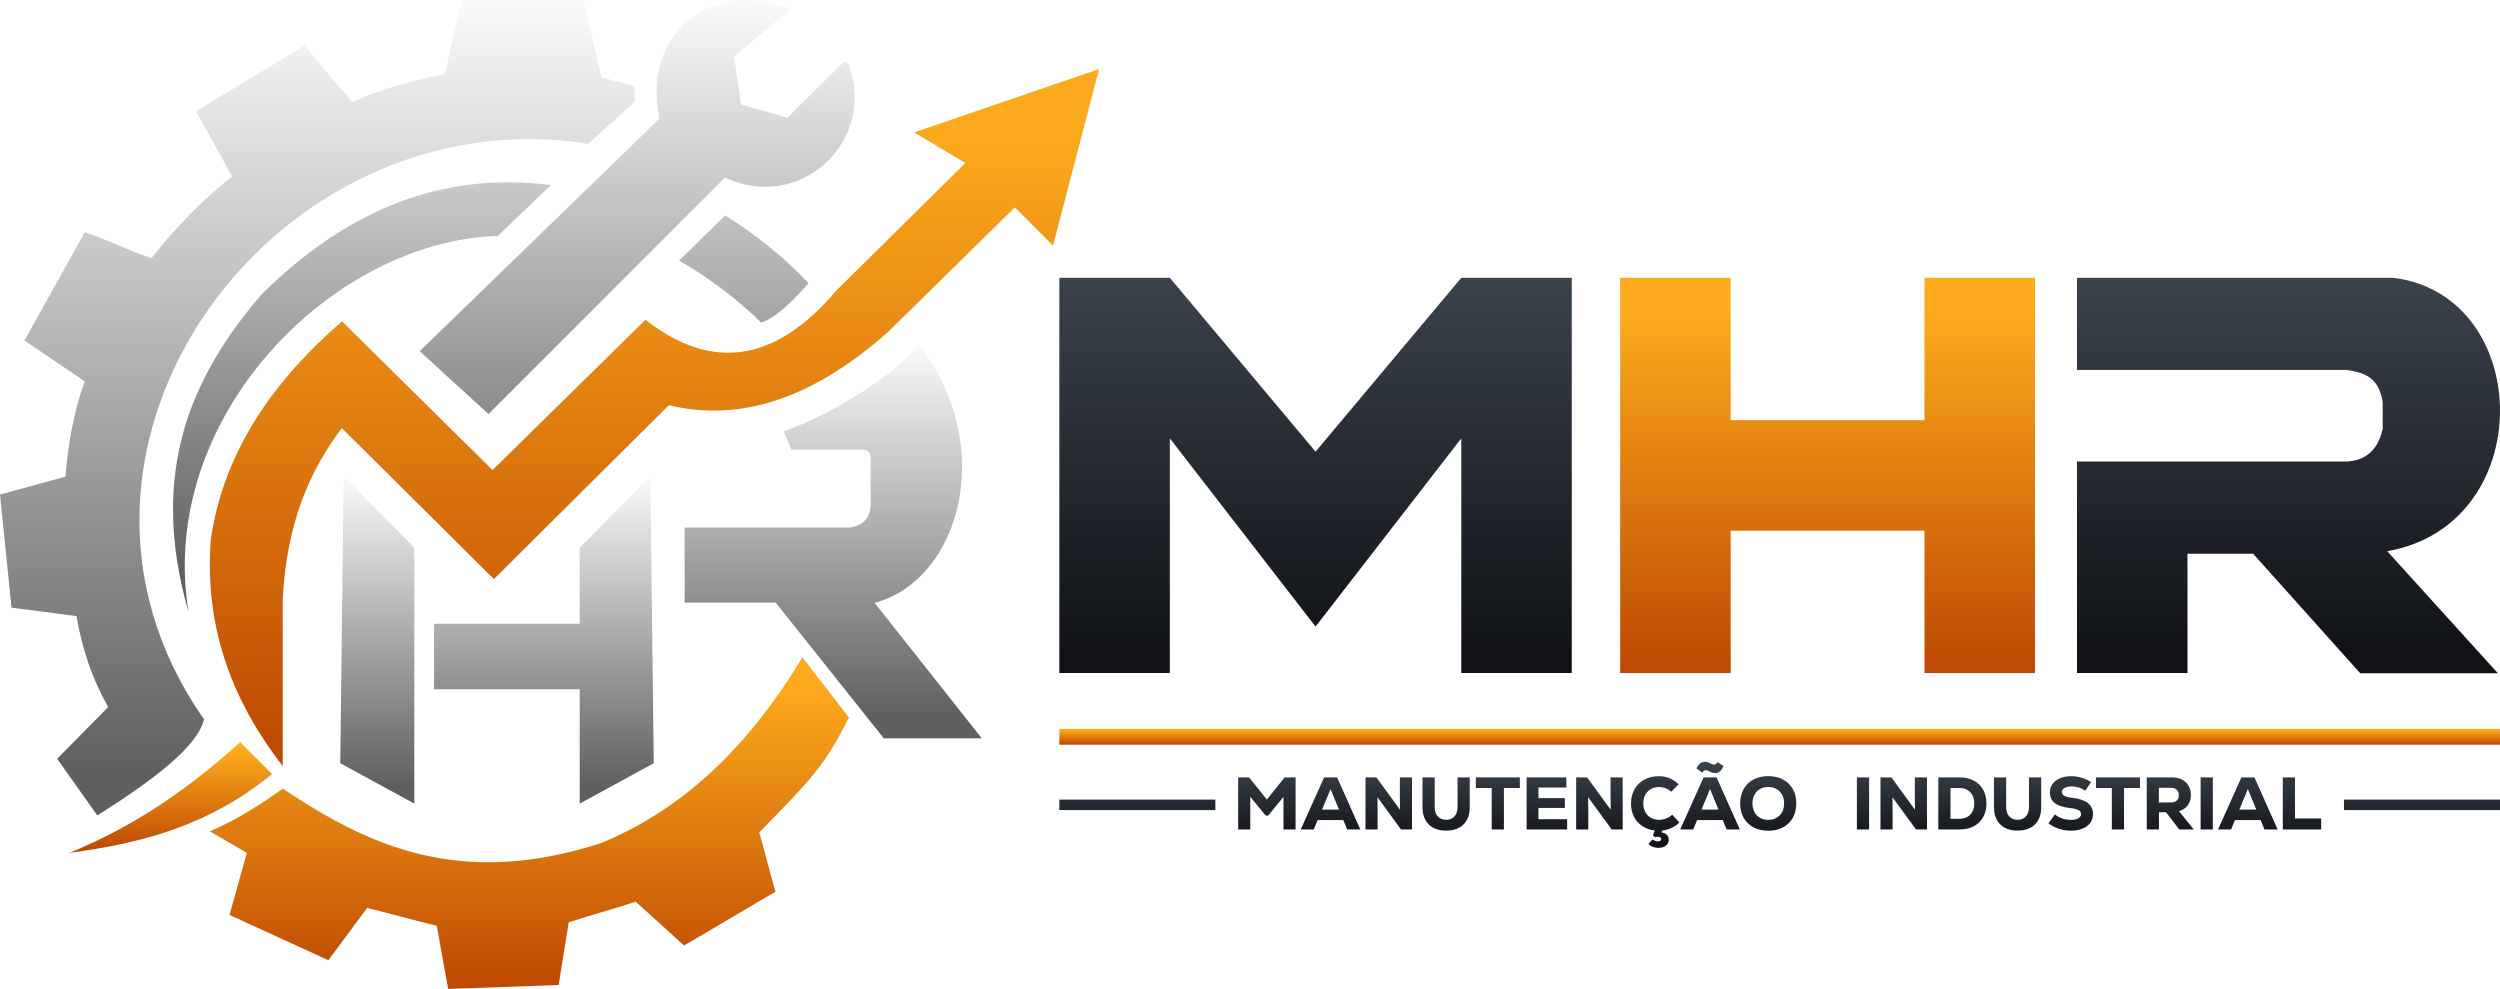
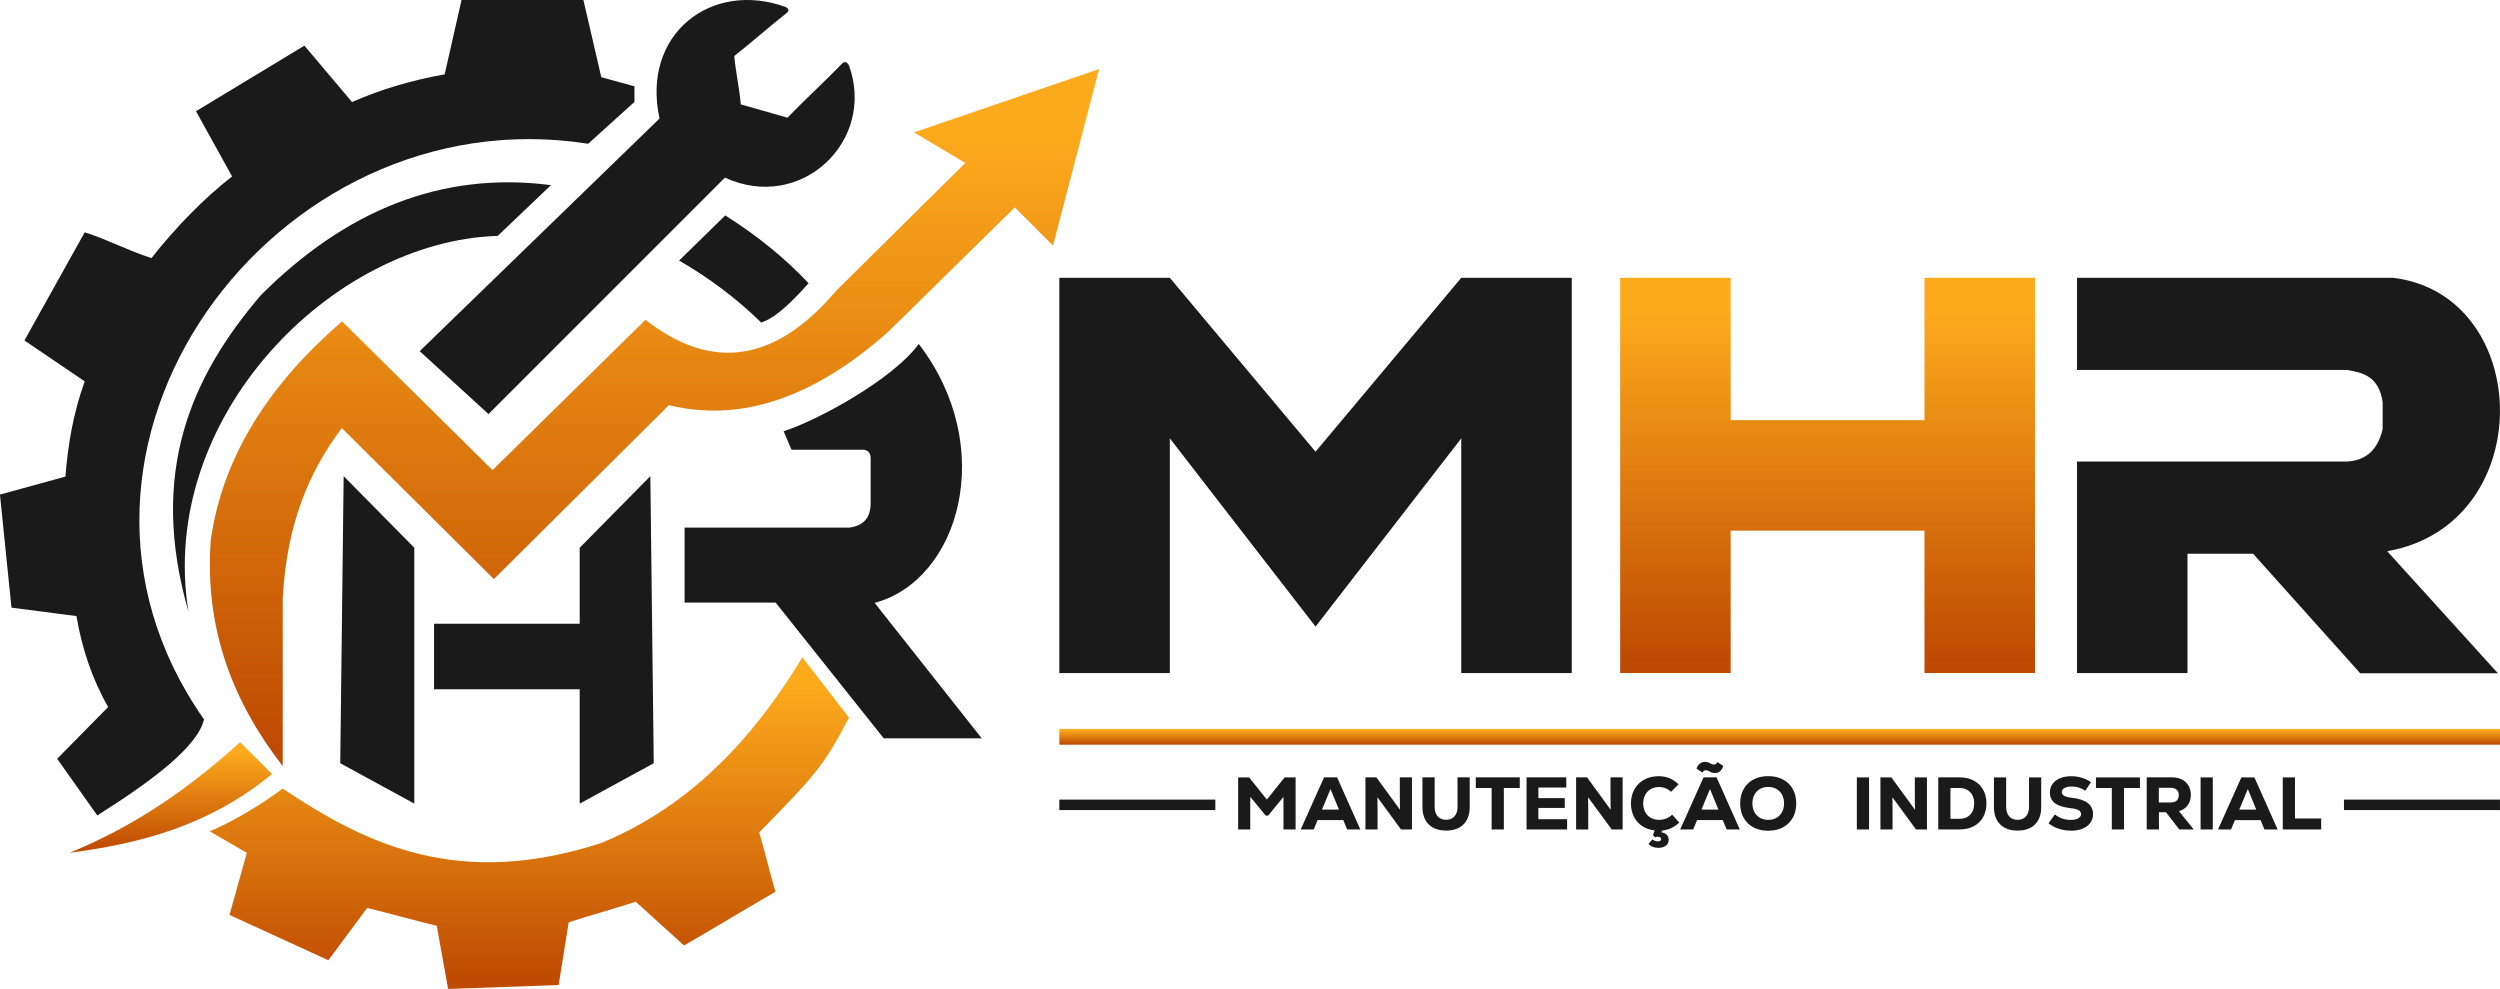
- <svg xmlns="http://www.w3.org/2000/svg" xmlns:xlink="http://www.w3.org/1999/xlink" xml:space="preserve" width="73.805mm" height="29.195mm" version="1.1" style="shape-rendering:geometricPrecision; text-rendering:geometricPrecision; image-rendering:optimizeQuality; fill-rule:evenodd; clip-rule:evenodd" viewBox="0 0 7380.46 2919.49">
+ <svg xmlns="http://www.w3.org/2000/svg" xmlns:xlink="http://www.w3.org/1999/xlink" xml:space="preserve" width="73.805mm" height="29.195mm" version="1.1" style="shape-rendering:geometricPrecision; text-rendering:geometricPrecision; image-rendering:optimizeQuality; fill-rule:evenodd; clip-rule:evenodd" viewBox="0 0 1034.38 409.17">
  <defs>
    <style type="text/css">
   
-     .fil7 {fill:url(#id0)}
-     .fil5 {fill:url(#id1)}
-     .fil4 {fill:url(#id2)}
-     .fil2 {fill:url(#id3)}
-     .fil3 {fill:url(#id4)}
-     .fil11 {fill:url(#id5)}
-     .fil9 {fill:url(#id6)}
-     .fil8 {fill:url(#id7)}
-     .fil1 {fill:url(#id8)}
-     .fil12 {fill:url(#id9)}
-     .fil6 {fill:url(#id10)}
-     .fil10 {fill:url(#id11)}
-     .fil0 {fill:url(#id12)}
+     .fil0 {fill:#1A1A1A}
+     .fil3 {fill:url(#id0)}
+     .fil4 {fill:url(#id1)}
+     .fil2 {fill:url(#id2)}
+     .fil1 {fill:url(#id3)}
+     .fil5 {fill:url(#id4)}
   
  </style>
-     <linearGradient id="id0" gradientUnits="userSpaceOnUse" x1="1164.31" y1="2321.53" x2="1164.31" y2="1405.71">
-       <stop offset="0" style="stop-opacity:1; stop-color:#5E5F61" />
-       <stop offset="1" style="stop-opacity:1; stop-color:#FAFAFA" />
-     </linearGradient>
-     <linearGradient id="id1" gradientUnits="userSpaceOnUse" x1="748.33" y1="2506.59" x2="748.34" y2="2219.22">
+     <linearGradient id="id0" gradientUnits="userSpaceOnUse" x1="104.88" y1="351.3" x2="104.88" y2="311.02">
      <stop offset="0" style="stop-opacity:1; stop-color:#BF4B02" />
      <stop offset="1" style="stop-opacity:1; stop-color:#FDAA1C" />
    </linearGradient>
-     <linearGradient id="id2" gradientUnits="userSpaceOnUse" x1="6236.66" y1="2489.64" x2="6236.66" y2="2249.03">
-       <stop offset="0" style="stop-opacity:1; stop-color:#101216" />
-       <stop offset="1" style="stop-opacity:1; stop-color:#3a424c" />
-     </linearGradient>
-     <linearGradient id="id3" gradientUnits="userSpaceOnUse" x1="7044.62" y1="1926.06" x2="7044.62" y2="820.11">
-       <stop offset="0" style="stop-opacity:1; stop-color:#101216" />
-       <stop offset="1" style="stop-opacity:1; stop-color:#3a424c" />
-     </linearGradient>
-     <linearGradient id="id4" gradientUnits="userSpaceOnUse" xlink:href="#id1" x1="6991.47" y1="2196.9" x2="6991.47" y2="2155.89">
+     <linearGradient id="id1" gradientUnits="userSpaceOnUse" xlink:href="#id0" x1="421.11" y1="307.23" x2="421.12" y2="53.43">
  </linearGradient>
-     <linearGradient id="id5" gradientUnits="userSpaceOnUse" xlink:href="#id0" x1="1369.49" y1="2280.61" x2="1369.49" y2="0">
+     <linearGradient id="id2" gradientUnits="userSpaceOnUse" xlink:href="#id0" x1="979.86" y1="307.9" x2="979.86" y2="302.15">
  </linearGradient>
-     <linearGradient id="id6" gradientUnits="userSpaceOnUse" xlink:href="#id0" x1="2662.46" y1="2118.34" x2="2662.46" y2="1015.33">
+     <linearGradient id="id3" gradientUnits="userSpaceOnUse" xlink:href="#id0" x1="826.28" y1="272.93" x2="826.28" y2="129.03">
  </linearGradient>
-     <linearGradient id="id7" gradientUnits="userSpaceOnUse" xlink:href="#id0" x1="1755.57" y1="2321.53" x2="1755.57" y2="1405.71">
+     <linearGradient id="id4" gradientUnits="userSpaceOnUse" xlink:href="#id0" x1="327.08" y1="404.52" x2="327.08" y2="283.79">
  </linearGradient>
-     <linearGradient id="id8" gradientUnits="userSpaceOnUse" xlink:href="#id1" x1="5895.63" y1="1947.42" x2="5895.66" y2="920.68">
-   </linearGradient>
-     <linearGradient id="id9" gradientUnits="userSpaceOnUse" xlink:href="#id1" x1="2333.77" y1="2886.34" x2="2333.79" y2="2024.88">
-   </linearGradient>
-     <linearGradient id="id10" gradientUnits="userSpaceOnUse" xlink:href="#id1" x1="3004.69" y1="2192.12" x2="3004.74" y2="381.21">
-   </linearGradient>
-     <linearGradient id="id11" gradientUnits="userSpaceOnUse" xlink:href="#id0" x1="1981.96" y1="1710.82" x2="1981.96" y2="0">
-   </linearGradient>
-     <linearGradient id="id12" gradientUnits="userSpaceOnUse" x1="4233.34" y1="1925.47" x2="4233.34" y2="820.11">
-       <stop offset="0" style="stop-opacity:1; stop-color:#101216" />
-       <stop offset="1" style="stop-opacity:1; stop-color:#3a424c" />
-     </linearGradient>
  </defs>
  <g id="Camada_x0020_1">
-     <path class="fil0" d="M3127.36 1986.92l326.2 0 0 -692.79 430.21 555.67 0 -516.42 -430.21 -513.27 -326.2 0 0 1166.81zm1512.83 0l-326.2 0 0 -692.79 -430.21 555.67 0 -516.42 430.21 -513.27 326.2 0 0 1166.81z" />
-     <polygon class="fil1" points="4783.05,1986.92 5109.26,1986.92 5109.26,1566.62 5681.44,1566.62 5681.44,1986.92 6007.65,1986.92 6007.65,820.11 5681.44,820.11 5681.44,1240.41 5109.26,1240.41 5109.26,820.11 4783.05,820.11 " />
-     <path class="fil2" d="M6131.69 1986.92l326.21 0 0 -352.27 193.67 0c105.41,117.62 210.84,235.25 316.25,352.88 135.48,0 270.95,0 406.42,0 -108.87,-120.08 -217.76,-240.15 -326.64,-360.23 448.62,-79.08 433.14,-756.18 17.56,-807.19 -45.34,0 -90.68,0 -136.01,0l-797.46 0 0 272.05 797.46 0c47.56,7.9 93.37,19.09 104.98,94.77 0,26.49 0,52.97 0,79.46 -15.28,66.83 -55.81,98.63 -120.99,96.21l-455.24 0 -326.21 0 0 272.05 0 352.27z" />
-     <polygon class="fil3" points="3127.36,2151.88 7380.46,2151.88 7380.46,2198.48 3127.36,2198.48 " />
-     <path class="fil4" d="M3792.56 2294.95l32.3 0 0 153.8 -35.81 0 0 -96.23 -45.26 55.36 -7.03 0 -45.71 -55.58 0 96.45 -35.8 0 0 -153.8 32.29 0 52.51 65.48 52.51 -65.48zm-665.2 65.62l460.6 0 0 30.9 -460.6 0 0 -30.9zm3792.5 0l460.6 0 0 30.9 -460.6 0 0 -30.9zm-180.65 -65.62l36.03 0 0 121.28 77.33 0 0 32.52 -113.36 0 0 -153.8zm-54.05 153.8l-11.43 -27.69 -75.79 0 -11.43 27.69 -38.44 0 68.98 -153.8 38.45 0 68.55 153.8 -38.89 0zm-48.99 -119.3l-25.27 60.64 50.09 0 -24.82 -60.64zm-139.51 -34.5l36.03 0 0 153.8 -36.03 0 0 -153.8zm-102.16 103.04l-20.87 0 0 50.76 -36.03 0 0 -153.8 74.92 0c11.12,0 20.87,2.16 29.22,6.49 8.35,4.31 14.79,10.43 19.33,18.34 4.54,7.91 6.81,16.99 6.81,27.25 0,11.72 -3.04,21.74 -9.12,30.09 -6.07,8.35 -14.68,14.28 -25.81,17.8l43.5 53.83 -42.84 0 -39.11 -50.76zm37.79 -50.53c0,-6.88 -2.09,-12.23 -6.26,-16.03 -4.18,-3.81 -10.07,-5.72 -17.69,-5.72l-34.94 0 0 43.28 34.94 0c7.77,0 13.7,-1.86 17.8,-5.6 4.1,-3.73 6.15,-9.05 6.15,-15.93zm-114.69 -52.51l0 31.42 -47.02 0 0 122.38 -36.03 0 0 -122.38 -46.8 0 0 -31.42 129.85 0zm-203.44 157.31c-12.6,0 -24.72,-1.9 -36.36,-5.71 -11.65,-3.81 -21.72,-9.15 -30.21,-16.04l18.67 -26.14c13.62,10.69 29.52,16.03 47.67,16.03 9.09,0 16.3,-1.53 21.64,-4.61 5.35,-3.08 8.03,-7.25 8.03,-12.52 0,-4.98 -2.5,-8.87 -7.47,-11.64 -4.98,-2.79 -12.89,-4.76 -23.73,-5.94 -20.95,-2.34 -36.29,-7.25 -46.03,-14.72 -9.74,-7.47 -14.61,-18.16 -14.61,-32.08 0,-9.37 2.63,-17.64 7.91,-24.82 5.27,-7.18 12.67,-12.74 22.19,-16.7 9.52,-3.95 20.51,-5.93 32.95,-5.93 10.7,0 21.13,1.54 31.31,4.61 10.18,3.08 19.16,7.4 26.92,12.97l-16.92 25.26c-12.01,-8.35 -25.26,-12.52 -39.77,-12.52 -8.93,0 -16.07,1.46 -21.42,4.4 -5.35,2.92 -8.01,6.88 -8.01,11.86 0,4.83 2.3,8.56 6.91,11.2 4.62,2.64 12.34,4.61 23.18,5.94 20.8,2.34 36.33,7.5 46.58,15.48 10.25,7.99 15.38,18.93 15.38,32.85 0,9.67 -2.71,18.2 -8.13,25.59 -5.42,7.4 -13.04,13.11 -22.85,17.14 -9.81,4.03 -21.09,6.04 -33.83,6.04zm-157.75 -0.21c-22.12,0 -39.29,-6.12 -51.52,-18.35 -12.23,-12.24 -18.34,-29.33 -18.34,-51.3l0 -87.45 36.02 0 0 87.45c0,11.71 2.97,20.94 8.9,27.68 5.94,6.74 14.25,10.1 24.94,10.1 10.4,0 18.6,-3.36 24.61,-10.1 6.01,-6.74 9.01,-15.97 9.01,-27.68l0 -87.45 36.03 0 0 87.45c0,21.97 -6.08,39.06 -18.24,51.3 -12.15,12.23 -29.29,18.35 -51.41,18.35zm-171.15 -157.1c15.82,0 29.7,3.15 41.64,9.45 11.94,6.3 21.16,15.27 27.68,26.92 6.51,11.64 9.78,25.15 9.78,40.53 0,15.38 -3.27,28.89 -9.78,40.54 -6.52,11.64 -15.74,20.61 -27.68,26.91 -11.94,6.3 -25.82,9.45 -41.64,9.45l-63.05 0 0 -153.8 63.05 0zm0 122.38c12.89,0 23.29,-4.1 31.2,-12.3 7.91,-8.21 11.86,-19.27 11.86,-33.18 0,-9.22 -1.79,-17.25 -5.38,-24.05 -3.59,-6.82 -8.64,-12.09 -15.16,-15.82 -6.52,-3.74 -14.02,-5.61 -22.52,-5.61l-27.02 0 0 90.96 27.02 0zm-132.26 -122.38l35.81 0 0 153.8 -32.29 0 -69.65 -95.13 0.44 41.52 0 53.61 -35.81 0 0 -153.8 32.29 0 69.65 95.57 -0.44 -41.08 0 -54.49zm-171.14 0l36.03 0 0 153.8 -36.03 0 0 -153.8zm-261.67 157.53c-16.55,0 -31.08,-3.33 -43.61,-10 -12.52,-6.66 -22.19,-16.07 -29,-28.23 -6.81,-12.15 -10.22,-26.29 -10.22,-42.4 0,-16.11 3.41,-30.24 10.22,-42.4 6.81,-12.16 16.48,-21.57 29,-28.23 12.53,-6.67 27.06,-10 43.61,-10 16.56,0 31.09,3.33 43.62,10 12.52,6.66 22.18,16.07 29,28.23 6.81,12.16 10.21,26.29 10.21,42.4 0,16.11 -3.4,30.25 -10.21,42.4 -6.82,12.16 -16.48,21.57 -29,28.23 -12.53,6.67 -27.06,10 -43.62,10zm0 -32.08c9.23,0 17.39,-2.01 24.5,-6.04 7.1,-4.02 12.6,-9.7 16.48,-17.02 3.88,-7.33 5.82,-15.82 5.82,-25.49 0,-9.67 -1.94,-18.16 -5.82,-25.49 -3.88,-7.32 -9.38,-12.99 -16.48,-17.02 -7.11,-4.03 -15.27,-6.05 -24.5,-6.05 -9.22,0 -17.36,2.02 -24.38,6.05 -7.04,4.03 -12.49,9.7 -16.37,17.02 -3.88,7.33 -5.82,15.82 -5.82,25.49 0,9.67 1.94,18.16 5.82,25.49 3.88,7.32 9.33,13 16.37,17.02 7.02,4.03 15.16,6.04 24.38,6.04zm-122.81 28.35l-11.43 -27.69 -75.79 0 -11.43 27.69 -38.45 0 68.99 -153.8 38.45 0 68.55 153.8 -38.89 0zm-48.99 -119.3l-25.27 60.64 50.09 0 -24.82 -60.64zm15.15 -47.24c-5.42,0 -10.91,-1.53 -16.47,-4.61 -4.55,-2.49 -8.28,-3.74 -11.21,-3.74 -4.4,0 -7.62,2.42 -9.66,7.25l-17.8 -12.08c2.2,-6.3 5.53,-11.21 9.99,-14.72 4.47,-3.51 9.49,-5.27 15.06,-5.27 5.27,0 10.4,1.47 15.37,4.39 4.1,2.49 7.92,3.73 11.43,3.73 4.39,0 7.62,-2.48 9.67,-7.47l17.57 11.43c-2.05,6.88 -5.2,12.12 -9.45,15.71 -4.24,3.59 -9.08,5.38 -14.5,5.38zm-158.62 175.32c6.59,0.59 11.83,2.86 15.71,6.82 3.88,3.95 5.82,9.08 5.82,15.37 0,6.89 -2.78,12.49 -8.35,16.81 -5.56,4.32 -12.81,6.48 -21.75,6.48 -6.15,0 -11.79,-0.99 -16.91,-2.96 -5.13,-1.98 -9.38,-4.88 -12.75,-8.68l11.64 -13.4c4.84,3.95 10.18,5.93 16.05,5.93 3.07,0 5.49,-0.59 7.24,-1.76 1.76,-1.17 2.64,-2.78 2.64,-4.83 0,-2.2 -0.91,-3.92 -2.75,-5.16 -1.83,-1.25 -4.28,-1.87 -7.36,-1.87 -3.65,0 -6.22,0.51 -7.68,1.54l-6.6 -6.16 5.28 -14.06c-14.21,-1.61 -26.59,-5.96 -37.13,-13.07 -10.55,-7.1 -18.68,-16.41 -24.39,-27.9 -5.71,-11.5 -8.57,-24.42 -8.57,-38.78 0,-15.82 3.48,-29.84 10.44,-42.07 6.95,-12.23 16.66,-21.68 29.11,-28.34 12.45,-6.67 26.66,-10 42.62,-10 22.7,0 42.18,7.98 58.45,23.95l-22.2 22.19c-9.81,-9.37 -21.6,-14.06 -35.37,-14.06 -9.23,0 -17.39,2.01 -24.49,6.04 -7.11,4.02 -12.6,9.7 -16.48,17.02 -3.88,7.33 -5.82,15.75 -5.82,25.27 0,9.52 1.94,17.94 5.82,25.26 3.88,7.33 9.37,13 16.48,17.03 7.1,4.03 15.26,6.04 24.49,6.04 7.33,0 14.35,-1.31 21.09,-3.95 6.74,-2.64 12.6,-6.44 17.58,-11.42l21.09 23.5c-14.36,13.62 -31.2,21.46 -50.54,23.51l-2.41 5.71zm-150.28 -162.58l35.81 0 0 153.8 -32.29 0 -69.65 -95.13 0.44 41.52 0 53.61 -35.81 0 0 -153.8 32.3 0 69.64 95.57 -0.44 -41.08 0 -54.49zm-212.89 123.48l84.8 0 0 30.32 -119.73 0 0 -153.8 117.32 0 0 30.1 -82.39 0 0 31.2 77.99 0 0 29 -77.99 0 0 33.18zm-54.93 -123.48l0 31.42 -47.02 0 0 122.38 -36.03 0 0 -122.38 -46.8 0 0 -31.42 129.85 0zm-217.51 157.1c-22.12,0 -39.29,-6.12 -51.52,-18.35 -12.23,-12.24 -18.34,-29.33 -18.34,-51.3l0 -87.45 36.03 0 0 87.45c0,11.71 2.96,20.94 8.89,27.68 5.94,6.74 14.25,10.1 24.94,10.1 10.41,0 18.6,-3.36 24.61,-10.1 6.01,-6.74 9.01,-15.97 9.01,-27.68l0 -87.45 36.03 0 0 87.45c0,21.97 -6.08,39.06 -18.24,51.3 -12.15,12.23 -29.29,18.35 -51.41,18.35zm-136.65 -157.1l35.81 0 0 153.8 -32.29 0 -69.65 -95.13 0.43 41.52 0 53.61 -35.8 0 0 -153.8 32.29 0 69.65 95.57 -0.44 -41.08 0 -54.49zm-155.55 153.8l-11.43 -27.69 -75.79 0 -11.43 27.69 -38.45 0 68.99 -153.8 38.45 0 68.55 153.8 -38.89 0zm-48.99 -119.3l-25.27 60.64 50.09 0 -24.82 -60.64z" />
-     <path class="fil5" d="M802.97 2285.04c-31.32,-31.33 -62.64,-62.65 -93.96,-93.97 -192.82,174.32 -353.45,264.38 -503.45,326.58 207.22,-27.4 410.6,-78.67 597.41,-232.61z" />
-     <path class="fil6" d="M834.69 2261.79c0,-164.78 0,-329.55 0,-494.33 11.49,-222.75 79.83,-378.63 174.45,-503.59 149.65,148.55 299.29,297.11 448.93,445.66 172.2,-171.13 344.4,-342.26 516.6,-513.39 200.53,48.5 414.47,-10.14 646.78,-215.88 124.83,-122.68 249.65,-245.36 374.48,-368.04 37.58,37.59 75.17,75.17 112.76,112.75 45.38,-173.72 90.75,-347.43 136.13,-521.15 -182.12,62.34 -364.24,124.68 -546.36,187.02 50.42,30.1 100.85,60.2 151.27,90.3 -126.97,125.59 -253.93,251.18 -380.89,376.78 -175.77,207.64 -363.11,242.77 -563.33,86.17 -150.5,147.91 -301,295.81 -451.5,443.71 -148.05,-146.37 -296.11,-292.74 -444.17,-439.11 -211.95,183.12 -351.79,394.27 -387.74,645.83 -19.04,265.37 67.85,480.15 212.59,667.27z" />
-     <polygon class="fil7" points="1014.55,1405.71 1223.11,1617.03 1223.11,2372.42 1004.5,2253.19 " />
-     <polygon class="fil8" points="1919.94,1405.71 1711.38,1617.03 1711.38,1841.43 1281.43,1841.43 1281.43,2034.86 1711.38,2034.86 1711.38,2372.42 1929.99,2253.19 " />
-     <path class="fil9" d="M2712.37 1015.34c-76.68,105.59 -302.26,227.5 -398.9,257.71 6.57,15.13 16.58,39.42 23.15,54.55 68.4,0 136.8,0 205.21,0 18.06,-1.09 27.28,6.68 28.53,22.39 0,46.63 0,93.26 0,139.89 -1.5,38.93 -21.42,62.27 -62.65,67.59 -162.21,0 -324.41,0 -486.62,0 0,73.82 0,147.65 0,221.47 89.62,0 179.23,0 268.85,0 106.37,133.57 212.74,267.14 319.11,400.71 96.45,0 192.9,0 289.34,0 -105.42,-133.3 -210.84,-266.6 -316.26,-399.9 250.51,-66.7 364.39,-459.58 130.24,-764.41z" />
-     <path class="fil10" d="M1239.02 1036.75c67.7,61.88 135.41,123.76 203.11,185.64 235.89,-235.89 462.04,-462.04 697.93,-697.93 224.36,103.12 446.24,-107.56 366.56,-330.65 -5.97,-11.24 -12.49,-13.19 -19.48,-7.11 -51.9,53.59 -110.68,107.19 -162.57,160.78l-137.7 -39.33c-2.54,-37.43 -16.55,-105.43 -19.1,-142.86 52.46,-41.19 101.86,-85.43 154.32,-126.62 7.11,-6.07 8.31,-12.05 -2.68,-17.86 -218.38,-79.98 -426.91,79.3 -372.38,329.16 -236,228.93 -472.01,457.85 -708.01,686.78zm902 -400.78c-45.39,44.43 -90.79,88.87 -136.17,133.3 86.12,49.85 167.46,109.7 242.37,182.99 29.19,-9.96 66.74,-33.71 139.81,-116.12 -71.48,-76.19 -154.16,-142.3 -246.01,-200.17zm-514.44 -89.41c-52.42,49.94 -104.84,99.89 -157.27,149.83 -489.36,15.16 -1005.71,536.42 -912.98,1109.52 -118.35,-411.78 8.15,-694.23 214,-934.75 248.57,-248.25 531.3,-366.67 856.25,-324.6z" />
-     <path class="fil11" d="M602.37 2123.58c-18.97,80.27 -149.33,179.08 -315.13,283.8 -39.47,-55.77 -78.94,-111.54 -118.41,-167.31 50.17,-50.93 100.34,-101.85 150.51,-152.78 -47.78,-83.62 -77.37,-173.69 -93.57,-268.52 -63.92,-8.27 -127.84,-16.55 -191.76,-24.82 -11.34,-111.28 -22.67,-222.56 -34.01,-333.84 64.42,-17.7 128.86,-35.4 193.28,-53.09 7.43,-93.71 23,-187.41 56.92,-281.13 -59.33,-40.23 -118.67,-80.47 -178,-120.71 59.33,-106.43 118.65,-212.87 177.99,-319.3 69.13,21.89 127.94,54.14 197.07,76.03 68.65,-87.5 154.08,-175.92 238.02,-241.03 -35.53,-64.17 -71.05,-128.34 -106.58,-192.52 106.7,-64.54 213.41,-129.09 320.11,-193.64 46.86,55.51 93.72,111.02 140.58,166.53 86.17,-38.02 177.65,-64.61 273.5,-81.75 16.61,-73.17 33.22,-146.33 49.83,-219.5 119.95,0 239.9,0 359.84,0 17.58,75.97 35.16,151.94 52.73,227.91 32.67,8.98 65.32,17.95 97.99,26.92 0,15.35 0,30.69 0,46.03 -45.57,41.19 -91.14,82.38 -136.71,123.57 -926.96,-145.7 -1695.84,898.38 -1134.2,1699.15z" />
-     <path class="fil12" d="M2368.84 1940.5c45.83,59.33 91.67,118.67 137.51,178 -74.12,143.29 -101.12,171.49 -264.94,339.03 16.81,57.04 31.12,118.11 47.93,175.15 -63.53,36.29 -206.43,122.19 -269.96,158.47 -47.5,-43.03 -94.99,-86.07 -142.48,-129.1 -62.39,20.24 -135.53,40.49 -197.92,60.73 -9.92,61.75 -19.84,123.5 -29.76,185.25 -108.73,3.82 -217.46,7.65 -326.19,11.46 -11.21,-62.13 -22.41,-124.26 -33.62,-186.4 -72.07,-17.58 -133.38,-35.14 -205.44,-52.72 -38.2,51.44 -76.4,102.89 -114.6,154.33 -97.28,-44.57 -194.55,-89.13 -291.82,-133.7 17.06,-61.11 34.12,-122.23 51.18,-183.35 -36.42,-21.14 -72.83,-42.27 -109.25,-63.4 73.5,-31.34 145,-75.37 215.44,-126.06 250.62,167.45 522.36,296.96 942.73,159.67 209.74,-88.22 409.97,-247.15 591.19,-547.36z" />
+     <path class="fil0" d="M438.3 278.47l45.72 0 0 -97.09 60.29 77.88 0 -72.38 -60.29 -71.94 -45.72 0 0 163.53zm212.02 0l-45.72 0 0 -97.09 -60.29 77.88 0 -72.38 60.29 -71.94 45.72 0 0 163.53z" />
+     <polygon class="fil1" points="670.35,278.47 716.07,278.47 716.07,219.56 796.26,219.56 796.26,278.47 841.98,278.47 841.98,114.94 796.26,114.94 796.26,173.84 716.07,173.84 716.07,114.94 670.35,114.94 " />
+     <path class="fil0" d="M859.36 278.47l45.72 0 0 -49.37 27.14 0c14.77,16.48 29.55,32.97 44.32,49.46 18.99,0 37.97,0 56.96,0 -15.26,-16.83 -30.52,-33.66 -45.78,-50.49 62.87,-11.08 60.7,-105.98 2.46,-113.13 -6.35,0 -12.71,0 -19.06,0l-111.76 0 0 38.13 111.76 0c6.67,1.11 13.09,2.68 14.71,13.28 0,3.71 0,7.42 0,11.14 -2.14,9.37 -7.82,13.82 -16.96,13.48l-63.8 0 -45.72 0 0 38.13 0 49.37z" />
+     <polygon class="fil2" points="438.3,301.59 1034.38,301.59 1034.38,308.12 438.3,308.12 " />
+     <path class="fil0" d="M531.53 321.64l4.53 0 0 21.56 -5.02 0 0 -13.49 -6.34 7.76 -0.99 0 -6.41 -7.79 0 13.52 -5.02 0 0 -21.56 4.53 0 7.36 9.18 7.36 -9.18zm-93.23 9.2l64.55 0 0 4.33 -64.55 0 0 -4.33zm531.52 0l64.55 0 0 4.33 -64.55 0 0 -4.33zm-25.32 -9.2l5.05 0 0 17 10.84 0 0 4.56 -15.89 0 0 -21.56zm-7.58 21.56l-1.6 -3.88 -10.62 0 -1.6 3.88 -5.39 0 9.67 -21.56 5.39 0 9.61 21.56 -5.45 0zm-6.87 -16.72l-3.54 8.5 7.02 0 -3.48 -8.5zm-19.55 -4.84l5.05 0 0 21.56 -5.05 0 0 -21.56zm-14.32 14.44l-2.92 0 0 7.11 -5.05 0 0 -21.56 10.5 0c1.56,0 2.92,0.3 4.1,0.91 1.17,0.6 2.07,1.46 2.71,2.57 0.64,1.11 0.95,2.38 0.95,3.82 0,1.64 -0.43,3.05 -1.28,4.22 -0.85,1.17 -2.06,2 -3.62,2.49l6.1 7.54 -6 0 -5.48 -7.11zm5.3 -7.08c0,-0.96 -0.29,-1.71 -0.88,-2.25 -0.59,-0.53 -1.41,-0.8 -2.48,-0.8l-4.9 0 0 6.07 4.9 0c1.09,0 1.92,-0.26 2.49,-0.78 0.57,-0.52 0.86,-1.27 0.86,-2.23zm-16.07 -7.36l0 4.4 -6.59 0 0 17.15 -5.05 0 0 -17.15 -6.56 0 0 -4.4 18.2 0zm-28.51 22.05c-1.77,0 -3.46,-0.27 -5.1,-0.8 -1.63,-0.53 -3.04,-1.28 -4.23,-2.25l2.62 -3.66c1.91,1.5 4.14,2.25 6.68,2.25 1.27,0 2.28,-0.21 3.03,-0.65 0.75,-0.43 1.13,-1.02 1.13,-1.75 0,-0.7 -0.35,-1.24 -1.05,-1.63 -0.7,-0.39 -1.81,-0.67 -3.33,-0.83 -2.94,-0.33 -5.09,-1.02 -6.45,-2.06 -1.37,-1.05 -2.05,-2.55 -2.05,-4.5 0,-1.31 0.37,-2.47 1.11,-3.48 0.74,-1.01 1.78,-1.79 3.11,-2.34 1.33,-0.55 2.87,-0.83 4.62,-0.83 1.5,0 2.96,0.22 4.39,0.65 1.43,0.43 2.69,1.04 3.77,1.82l-2.37 3.54c-1.68,-1.17 -3.54,-1.75 -5.57,-1.75 -1.25,0 -2.25,0.2 -3,0.62 -0.75,0.41 -1.12,0.96 -1.12,1.66 0,0.68 0.32,1.2 0.97,1.57 0.65,0.37 1.73,0.65 3.25,0.83 2.92,0.33 5.09,1.05 6.53,2.17 1.44,1.12 2.16,2.65 2.16,4.6 0,1.36 -0.38,2.55 -1.14,3.59 -0.76,1.04 -1.83,1.84 -3.2,2.4 -1.37,0.56 -2.96,0.85 -4.74,0.85zm-22.11 -0.03c-3.1,0 -5.51,-0.86 -7.22,-2.57 -1.71,-1.72 -2.57,-4.11 -2.57,-7.19l0 -12.26 5.05 0 0 12.26c0,1.64 0.42,2.93 1.25,3.88 0.83,0.94 2,1.42 3.5,1.42 1.46,0 2.61,-0.47 3.45,-1.42 0.84,-0.94 1.26,-2.24 1.26,-3.88l0 -12.26 5.05 0 0 12.26c0,3.08 -0.85,5.47 -2.56,7.19 -1.7,1.71 -4.11,2.57 -7.21,2.57zm-23.99 -22.02c2.22,0 4.16,0.44 5.84,1.32 1.67,0.88 2.97,2.14 3.88,3.77 0.91,1.63 1.37,3.52 1.37,5.68 0,2.16 -0.46,4.05 -1.37,5.68 -0.91,1.63 -2.21,2.89 -3.88,3.77 -1.67,0.88 -3.62,1.32 -5.84,1.32l-8.84 0 0 -21.56 8.84 0zm0 17.15c1.81,0 3.26,-0.57 4.37,-1.72 1.11,-1.15 1.66,-2.7 1.66,-4.65 0,-1.29 -0.25,-2.42 -0.75,-3.37 -0.5,-0.96 -1.21,-1.69 -2.12,-2.22 -0.91,-0.52 -1.96,-0.79 -3.16,-0.79l-3.79 0 0 12.75 3.79 0zm-18.54 -17.15l5.02 0 0 21.56 -4.53 0 -9.76 -13.33 0.06 5.82 0 7.51 -5.02 0 0 -21.56 4.53 0 9.76 13.39 -0.06 -5.76 0 -7.64zm-23.99 0l5.05 0 0 21.56 -5.05 0 0 -21.56zm-36.67 22.08c-2.32,0 -4.36,-0.47 -6.11,-1.4 -1.75,-0.93 -3.11,-2.25 -4.06,-3.96 -0.95,-1.7 -1.43,-3.68 -1.43,-5.94 0,-2.26 0.48,-4.24 1.43,-5.94 0.95,-1.7 2.31,-3.02 4.06,-3.96 1.76,-0.93 3.79,-1.4 6.11,-1.4 2.32,0 4.36,0.47 6.11,1.4 1.75,0.93 3.11,2.25 4.06,3.96 0.95,1.7 1.43,3.68 1.43,5.94 0,2.26 -0.48,4.24 -1.43,5.94 -0.96,1.7 -2.31,3.02 -4.06,3.96 -1.76,0.93 -3.79,1.4 -6.11,1.4zm0 -4.5c1.29,0 2.44,-0.28 3.43,-0.85 1,-0.56 1.77,-1.36 2.31,-2.39 0.54,-1.03 0.82,-2.22 0.82,-3.57 0,-1.36 -0.27,-2.55 -0.82,-3.57 -0.54,-1.03 -1.31,-1.82 -2.31,-2.39 -1,-0.56 -2.14,-0.85 -3.43,-0.85 -1.29,0 -2.43,0.28 -3.42,0.85 -0.99,0.56 -1.75,1.36 -2.29,2.39 -0.54,1.03 -0.82,2.22 -0.82,3.57 0,1.36 0.27,2.55 0.82,3.57 0.54,1.03 1.31,1.82 2.29,2.39 0.98,0.56 2.12,0.85 3.42,0.85zm-17.21 3.97l-1.6 -3.88 -10.62 0 -1.6 3.88 -5.39 0 9.67 -21.56 5.39 0 9.61 21.56 -5.45 0zm-6.87 -16.72l-3.54 8.5 7.02 0 -3.48 -8.5zm2.12 -6.62c-0.76,0 -1.53,-0.21 -2.31,-0.65 -0.64,-0.35 -1.16,-0.52 -1.57,-0.52 -0.62,0 -1.07,0.34 -1.35,1.02l-2.49 -1.69c0.31,-0.88 0.78,-1.57 1.4,-2.06 0.63,-0.49 1.33,-0.74 2.11,-0.74 0.74,0 1.46,0.21 2.15,0.62 0.57,0.35 1.11,0.52 1.6,0.52 0.62,0 1.07,-0.35 1.36,-1.05l2.46 1.6c-0.29,0.96 -0.73,1.7 -1.32,2.2 -0.59,0.5 -1.27,0.75 -2.03,0.75zm-22.23 24.57c0.92,0.08 1.66,0.4 2.2,0.96 0.54,0.55 0.82,1.27 0.82,2.15 0,0.97 -0.39,1.75 -1.17,2.36 -0.78,0.61 -1.8,0.91 -3.05,0.91 -0.86,0 -1.65,-0.14 -2.37,-0.41 -0.72,-0.28 -1.31,-0.68 -1.79,-1.22l1.63 -1.88c0.68,0.55 1.43,0.83 2.25,0.83 0.43,0 0.77,-0.08 1.01,-0.25 0.25,-0.16 0.37,-0.39 0.37,-0.68 0,-0.31 -0.13,-0.55 -0.39,-0.72 -0.26,-0.18 -0.6,-0.26 -1.03,-0.26 -0.51,0 -0.87,0.07 -1.08,0.22l-0.92 -0.86 0.74 -1.97c-1.99,-0.23 -3.73,-0.84 -5.2,-1.83 -1.48,-1 -2.62,-2.3 -3.42,-3.91 -0.8,-1.61 -1.2,-3.42 -1.2,-5.44 0,-2.22 0.49,-4.18 1.46,-5.9 0.97,-1.71 2.33,-3.04 4.08,-3.97 1.74,-0.93 3.74,-1.4 5.97,-1.4 3.18,0 5.91,1.12 8.19,3.36l-3.11 3.11c-1.37,-1.31 -3.03,-1.97 -4.96,-1.97 -1.29,0 -2.44,0.28 -3.43,0.85 -1,0.56 -1.77,1.36 -2.31,2.39 -0.54,1.03 -0.82,2.21 -0.82,3.54 0,1.33 0.27,2.51 0.82,3.54 0.54,1.03 1.31,1.82 2.31,2.39 1,0.56 2.14,0.85 3.43,0.85 1.03,0 2.01,-0.18 2.96,-0.55 0.94,-0.37 1.77,-0.9 2.46,-1.6l2.96 3.29c-2.01,1.91 -4.37,3.01 -7.08,3.29l-0.34 0.8zm-21.06 -22.79l5.02 0 0 21.56 -4.53 0 -9.76 -13.33 0.06 5.82 0 7.51 -5.02 0 0 -21.56 4.53 0 9.76 13.39 -0.06 -5.76 0 -7.64zm-29.84 17.31l11.88 0 0 4.25 -16.78 0 0 -21.56 16.44 0 0 4.22 -11.55 0 0 4.37 10.93 0 0 4.06 -10.93 0 0 4.65zm-7.7 -17.31l0 4.4 -6.59 0 0 17.15 -5.05 0 0 -17.15 -6.56 0 0 -4.4 18.2 0zm-30.48 22.02c-3.1,0 -5.51,-0.86 -7.22,-2.57 -1.71,-1.72 -2.57,-4.11 -2.57,-7.19l0 -12.26 5.05 0 0 12.26c0,1.64 0.41,2.93 1.25,3.88 0.83,0.94 2,1.42 3.5,1.42 1.46,0 2.61,-0.47 3.45,-1.42 0.84,-0.94 1.26,-2.24 1.26,-3.88l0 -12.26 5.05 0 0 12.26c0,3.08 -0.85,5.47 -2.56,7.19 -1.7,1.71 -4.11,2.57 -7.21,2.57zm-19.15 -22.02l5.02 0 0 21.56 -4.53 0 -9.76 -13.33 0.06 5.82 0 7.51 -5.02 0 0 -21.56 4.53 0 9.76 13.39 -0.06 -5.76 0 -7.64zm-21.8 21.56l-1.6 -3.88 -10.62 0 -1.6 3.88 -5.39 0 9.67 -21.56 5.39 0 9.61 21.56 -5.45 0zm-6.87 -16.72l-3.54 8.5 7.02 0 -3.48 -8.5z" />
+     <path class="fil3" d="M112.54 320.25c-4.39,-4.39 -8.78,-8.78 -13.17,-13.17 -27.02,24.43 -49.54,37.05 -70.56,45.77 29.04,-3.84 57.55,-11.03 83.73,-32.6z" />
+     <path class="fil4" d="M116.98 316.99c0,-23.09 0,-46.19 0,-69.28 1.61,-31.22 11.19,-53.07 24.45,-70.58 20.97,20.82 41.95,41.64 62.92,62.46 24.13,-23.98 48.27,-47.97 72.4,-71.95 28.1,6.8 58.09,-1.42 90.65,-30.26 17.49,-17.19 34.99,-34.39 52.48,-51.58 5.27,5.27 10.54,10.54 15.8,15.8 6.36,-24.35 12.72,-48.69 19.08,-73.04 -25.52,8.74 -51.05,17.47 -76.57,26.21 7.07,4.22 14.13,8.44 21.2,12.66 -17.79,17.6 -35.59,35.2 -53.38,52.81 -24.63,29.1 -50.89,34.02 -78.95,12.08 -21.09,20.73 -42.19,41.46 -63.28,62.19 -20.75,-20.51 -41.5,-41.03 -62.25,-61.54 -29.7,25.66 -49.3,55.26 -54.34,90.51 -2.67,37.19 9.51,67.29 29.79,93.52z" />
+     <polygon class="fil0" points="142.19,197.01 171.42,226.63 171.42,332.5 140.78,315.79 " />
+     <polygon class="fil0" points="269.08,197.01 239.85,226.63 239.85,258.08 179.59,258.08 179.59,285.19 239.85,285.19 239.85,332.5 270.49,315.79 " />
+     <path class="fil0" d="M380.14 142.3c-10.75,14.8 -42.36,31.88 -55.91,36.12 0.92,2.12 2.32,5.52 3.24,7.65 9.59,0 19.17,0 28.76,0 2.53,-0.15 3.82,0.94 4,3.14 0,6.54 0,13.07 0,19.61 -0.21,5.46 -3,8.73 -8.78,9.47 -22.73,0 -45.47,0 -68.2,0 0,10.35 0,20.69 0,31.04 12.56,0 25.12,0 37.68,0 14.91,18.72 29.82,37.44 44.72,56.16 13.52,0 27.04,0 40.55,0 -14.77,-18.68 -29.55,-37.36 -44.32,-56.05 35.11,-9.35 51.07,-64.41 18.25,-107.13z" />
+     <path class="fil0" d="M173.65 145.3c9.49,8.67 18.98,17.35 28.47,26.02 33.06,-33.06 64.76,-64.76 97.82,-97.82 31.44,14.45 62.54,-15.07 51.37,-46.34 -0.84,-1.58 -1.75,-1.85 -2.73,-1 -7.27,7.51 -15.51,15.02 -22.78,22.53l-19.3 -5.51c-0.36,-5.25 -2.32,-14.78 -2.68,-20.02 7.35,-5.77 14.28,-11.97 21.63,-17.75 1,-0.85 1.16,-1.69 -0.38,-2.5 -30.61,-11.21 -59.83,11.11 -52.19,46.13 -33.08,32.08 -66.15,64.17 -99.23,96.25zm126.42 -56.17c-6.36,6.23 -12.72,12.46 -19.08,18.68 12.07,6.99 23.47,15.37 33.97,25.65 4.09,-1.4 9.35,-4.72 19.59,-16.27 -10.02,-10.68 -21.61,-19.94 -34.48,-28.05zm-72.1 -12.53c-7.35,7 -14.69,14 -22.04,21 -68.58,2.12 -140.95,75.18 -127.95,155.5 -16.59,-57.71 1.14,-97.3 29.99,-131.01 34.84,-34.79 74.46,-51.39 120,-45.49z" />
+     <path class="fil0" d="M84.42 297.62c-2.66,11.25 -20.93,25.1 -44.17,39.77 -5.53,-7.82 -11.06,-15.63 -16.6,-23.45 7.03,-7.14 14.06,-14.27 21.09,-21.41 -6.7,-11.72 -10.84,-24.34 -13.11,-37.63 -8.96,-1.16 -17.92,-2.32 -26.88,-3.48 -1.59,-15.6 -3.18,-31.19 -4.77,-46.79 9.03,-2.48 18.06,-4.96 27.09,-7.44 1.04,-13.13 3.22,-26.27 7.98,-39.4 -8.32,-5.64 -16.63,-11.28 -24.95,-16.92 8.32,-14.92 16.63,-29.83 24.95,-44.75 9.69,3.07 17.93,7.59 27.62,10.66 9.62,-12.26 21.59,-24.66 33.36,-33.78 -4.98,-8.99 -9.96,-17.99 -14.94,-26.98 14.95,-9.05 29.91,-18.09 44.86,-27.14 6.57,7.78 13.13,15.56 19.7,23.34 12.08,-5.33 24.9,-9.06 38.33,-11.46 2.33,-10.25 4.66,-20.51 6.98,-30.76 16.81,0 33.62,0 50.43,0 2.46,10.65 4.93,21.29 7.39,31.94 4.58,1.26 9.15,2.52 13.73,3.77 0,2.15 0,4.3 0,6.45 -6.39,5.77 -12.77,11.55 -19.16,17.32 -129.91,-20.42 -237.67,125.91 -158.96,238.14z" />
+     <path class="fil5" d="M331.99 271.96c6.42,8.32 12.85,16.63 19.27,24.95 -10.39,20.08 -14.17,24.03 -37.13,47.52 2.36,7.99 4.36,16.55 6.72,24.55 -8.9,5.09 -28.93,17.12 -37.84,22.21 -6.66,-6.03 -13.31,-12.06 -19.97,-18.09 -8.74,2.84 -18.99,5.67 -27.74,8.51 -1.39,8.65 -2.78,17.31 -4.17,25.96 -15.24,0.54 -30.48,1.07 -45.72,1.61 -1.57,-8.71 -3.14,-17.42 -4.71,-26.12 -10.1,-2.46 -18.69,-4.92 -28.79,-7.39 -5.35,7.21 -10.71,14.42 -16.06,21.63 -13.63,-6.25 -27.27,-12.49 -40.9,-18.74 2.39,-8.56 4.78,-17.13 7.17,-25.7 -5.1,-2.96 -10.21,-5.92 -15.31,-8.89 10.3,-4.39 20.32,-10.56 30.19,-17.67 35.12,23.47 73.21,41.62 132.12,22.38 29.4,-12.36 57.46,-34.64 82.86,-76.71z" />
  </g>
</svg>
